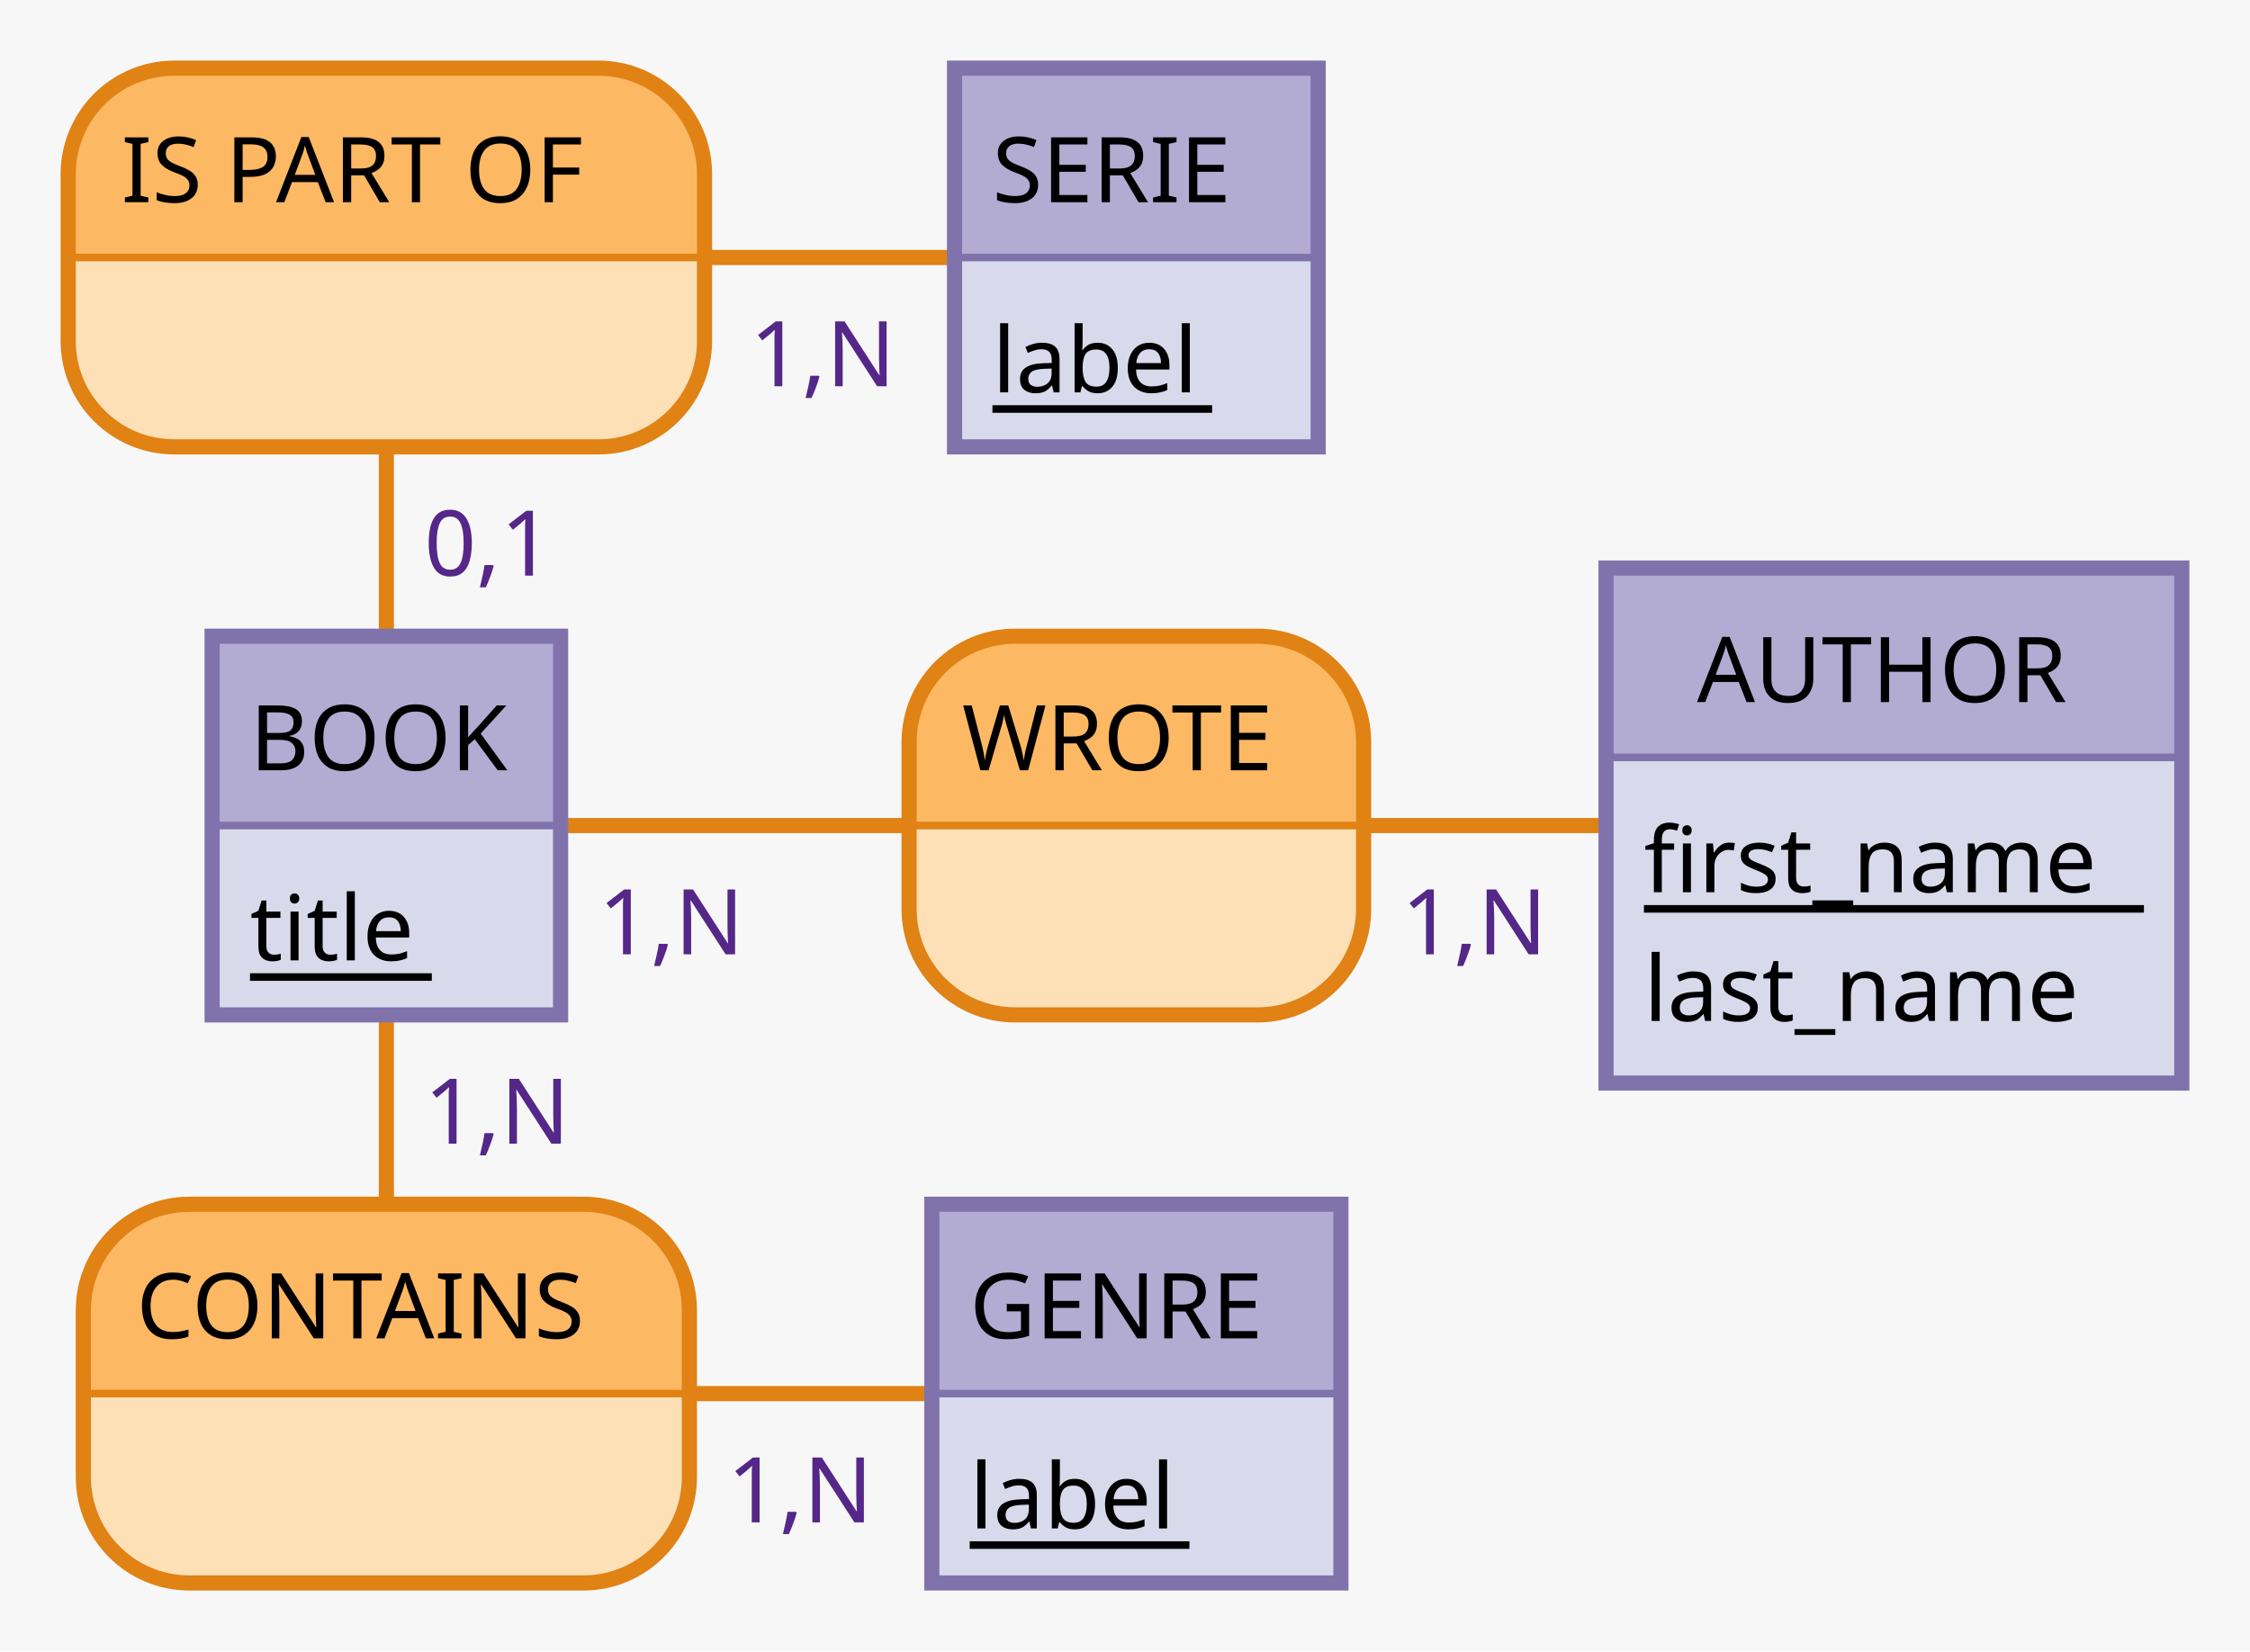
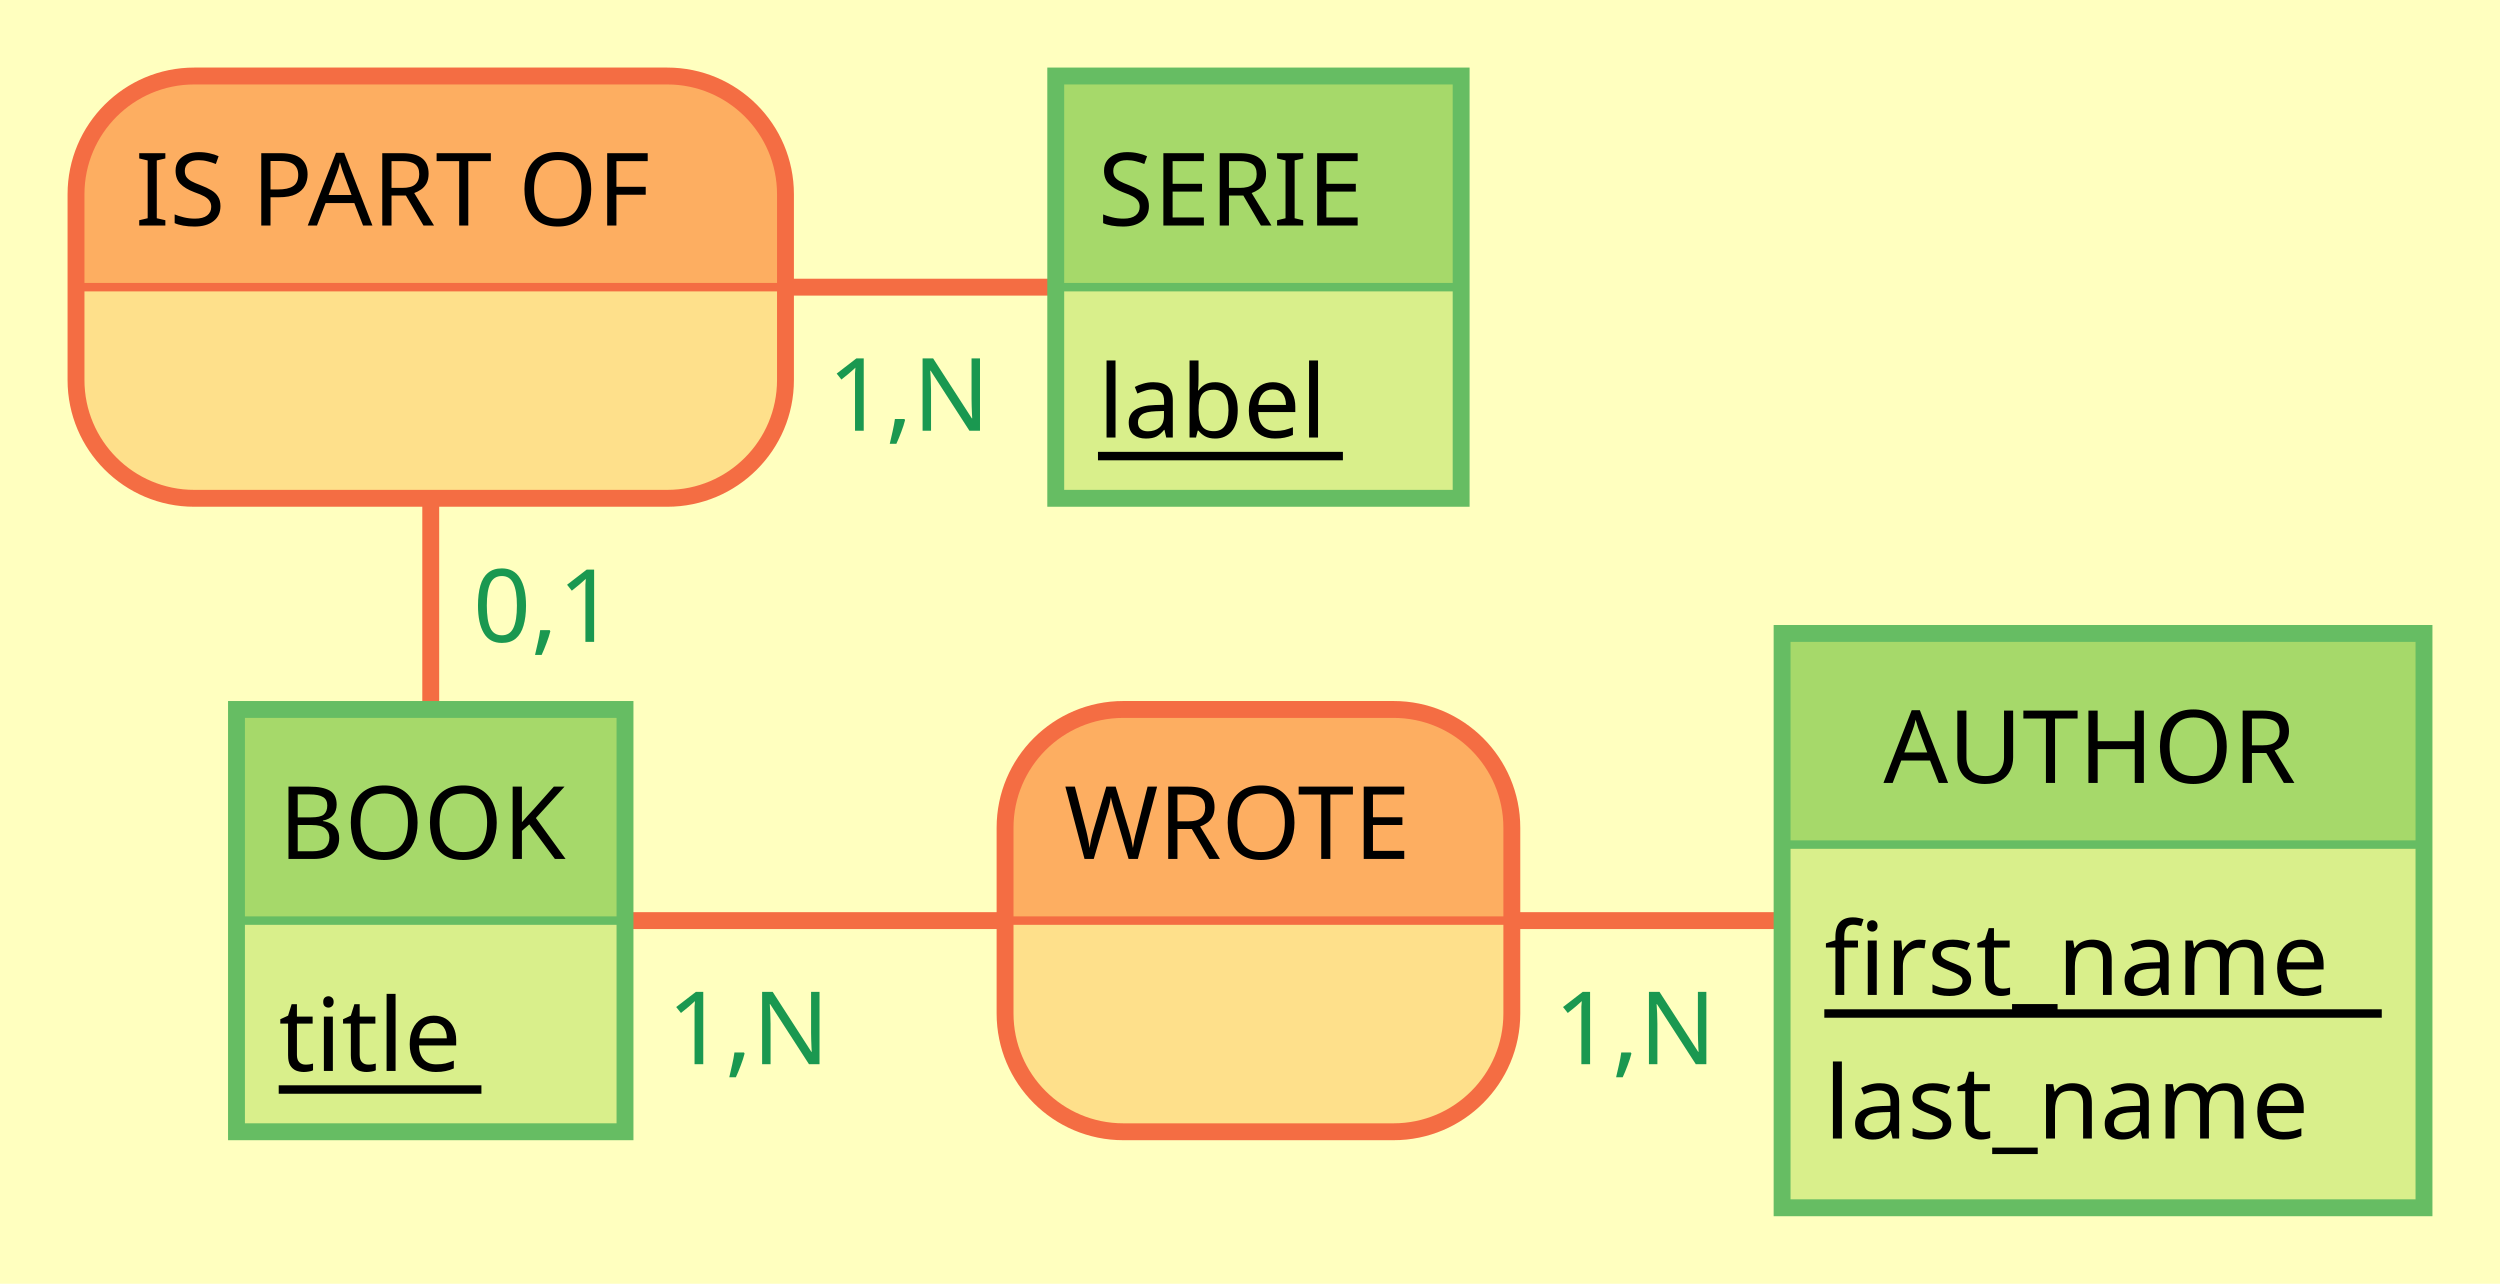
- <svg xmlns="http://www.w3.org/2000/svg" width="297" height="218" view_box="0 0 297 218">\n\n<rect id="frame" x="0" y="0" width="297" height="218" fill="#f7f7f7" stroke="none" stroke-width="0" />
-   <line x1="150" y1="184" x2="51" y2="184" stroke="#e08214" stroke-width="2" />
-   <text x="96" y="201.0" fill="#542788" font-family="Verdana" font-size="12">1,N</text>
-   <line x1="51" y1="109" x2="51" y2="184" stroke="#e08214" stroke-width="2" />
-   <text x="56.0" y="151" fill="#542788" font-family="Verdana" font-size="12">1,N</text>
-   <g id="association-CONTAINS">
-     <path d="M 77 159 a 14 14 90 0 1 14 14 V 184 h -80 V 173 a 14 14 90 0 1 14 -14" fill="#fdb863" stroke="#fdb863" stroke-width="0" />
-     <path d="M 91 184.0 v 11 a 14 14 90 0 1 -14 14 H 25 a 14 14 90 0 1 -14 -14 V 184.0 H 80" fill="#fee0b6" stroke="#fee0b6" stroke-width="0" />
-     <rect x="11" y="159" width="80" height="50" fill="none" rx="14" stroke="#e08214" stroke-width="2" />
-     <line x1="11" y1="184" x2="91" y2="184" stroke="#e08214" stroke-width="1" />
-     <text x="18" y="176.7" fill="#000000" font-family="Verdana" font-size="12">CONTAINS</text>
-   </g>
-   <line x1="150" y1="34" x2="51" y2="34" stroke="#e08214" stroke-width="2" />
-   <text x="99" y="51.0" fill="#542788" font-family="Verdana" font-size="12">1,N</text>
-   <line x1="51" y1="109" x2="51" y2="34" stroke="#e08214" stroke-width="2" />
-   <text x="56.0" y="76" fill="#542788" font-family="Verdana" font-size="12">0,1</text>
+ <svg xmlns="http://www.w3.org/2000/svg" width="296" height="152" view_box="0 0 296 152">\n\n<rect id="frame" x="0" y="0" width="296" height="152" fill="#ffffbf" stroke="none" stroke-width="0" />
+   <line x1="149" y1="34" x2="51" y2="34" stroke="#f46d43" stroke-width="2" />
+   <text x="98" y="51.0" fill="#1a9850" font-family="Verdana" font-size="12">1,N</text>
+   <line x1="51" y1="109" x2="51" y2="34" stroke="#f46d43" stroke-width="2" />
+   <text x="56.0" y="76" fill="#1a9850" font-family="Verdana" font-size="12">0,1</text>
  <g id="association-IS PART OF">
-     <path d="M 79 9 a 14 14 90 0 1 14 14 V 34 h -84 V 23 a 14 14 90 0 1 14 -14" fill="#fdb863" stroke="#fdb863" stroke-width="0" />
-     <path d="M 93 34.0 v 11 a 14 14 90 0 1 -14 14 H 23 a 14 14 90 0 1 -14 -14 V 34.0 H 84" fill="#fee0b6" stroke="#fee0b6" stroke-width="0" />
-     <rect x="9" y="9" width="84" height="50" fill="none" rx="14" stroke="#e08214" stroke-width="2" />
-     <line x1="9" y1="34" x2="93" y2="34" stroke="#e08214" stroke-width="1" />
+     <path d="M 79 9 a 14 14 90 0 1 14 14 V 34 h -84 V 23 a 14 14 90 0 1 14 -14" fill="#fdae61" stroke="#fdae61" stroke-width="0" />
+     <path d="M 93 34.0 v 11 a 14 14 90 0 1 -14 14 H 23 a 14 14 90 0 1 -14 -14 V 34.0 H 84" fill="#fee08b" stroke="#fee08b" stroke-width="0" />
+     <rect x="9" y="9" width="84" height="50" fill="none" rx="14" stroke="#f46d43" stroke-width="2" />
+     <line x1="9" y1="34" x2="93" y2="34" stroke="#f46d43" stroke-width="1" />
    <text x="16" y="26.7" fill="#000000" font-family="Verdana" font-size="12">IS PART OF</text>
  </g>
-   <line x1="51" y1="109" x2="150" y2="109" stroke="#e08214" stroke-width="2" />
-   <text x="79" y="126.0" fill="#542788" font-family="Verdana" font-size="12">1,N</text>
-   <line x1="250" y1="109" x2="150" y2="109" stroke="#e08214" stroke-width="2" />
-   <text x="185" y="126.0" fill="#542788" font-family="Verdana" font-size="12">1,N</text>
+   <line x1="51" y1="109" x2="149" y2="109" stroke="#f46d43" stroke-width="2" />
+   <text x="79" y="126.0" fill="#1a9850" font-family="Verdana" font-size="12">1,N</text>
+   <line x1="249" y1="109" x2="149" y2="109" stroke="#f46d43" stroke-width="2" />
+   <text x="184" y="126.0" fill="#1a9850" font-family="Verdana" font-size="12">1,N</text>
  <g id="association-WROTE">
-     <path d="M 166 84 a 14 14 90 0 1 14 14 V 109 h -60 V 98 a 14 14 90 0 1 14 -14" fill="#fdb863" stroke="#fdb863" stroke-width="0" />
-     <path d="M 180 109.0 v 11 a 14 14 90 0 1 -14 14 H 134 a 14 14 90 0 1 -14 -14 V 109.0 H 60" fill="#fee0b6" stroke="#fee0b6" stroke-width="0" />
-     <rect x="120" y="84" width="60" height="50" fill="none" rx="14" stroke="#e08214" stroke-width="2" />
-     <line x1="120" y1="109" x2="180" y2="109" stroke="#e08214" stroke-width="1" />
-     <text x="127" y="101.7" fill="#000000" font-family="Verdana" font-size="12">WROTE</text>
-   </g>
-   <g id="entity-GENRE">
-     <g id="frame-GENRE">
-       <rect x="123" y="159" width="54" height="25" fill="#b2abd2" stroke="#b2abd2" stroke-width="0" />
-       <rect x="123" y="184.0" width="54" height="25" fill="#d8daeb" stroke="#d8daeb" stroke-width="0" />
-       <rect x="123" y="159" width="54" height="50" fill="none" stroke="#8073ac" stroke-width="2" />
-       <line x1="123" y1="184" x2="177" y2="184" stroke="#8073ac" stroke-width="1" />
-     </g>
-     <text x="128" y="176.7" fill="#000000" font-family="Verdana" font-size="12">GENRE</text>
-     <text x="128" y="201.8" fill="#000000" font-family="Verdana" font-size="12">label</text>
-     <line x1="128" y1="204" x2="157" y2="204" stroke="#000000" stroke-width="1" />
+     <path d="M 165 84 a 14 14 90 0 1 14 14 V 109 h -60 V 98 a 14 14 90 0 1 14 -14" fill="#fdae61" stroke="#fdae61" stroke-width="0" />
+     <path d="M 179 109.0 v 11 a 14 14 90 0 1 -14 14 H 133 a 14 14 90 0 1 -14 -14 V 109.0 H 60" fill="#fee08b" stroke="#fee08b" stroke-width="0" />
+     <rect x="119" y="84" width="60" height="50" fill="none" rx="14" stroke="#f46d43" stroke-width="2" />
+     <line x1="119" y1="109" x2="179" y2="109" stroke="#f46d43" stroke-width="1" />
+     <text x="126" y="101.7" fill="#000000" font-family="Verdana" font-size="12">WROTE</text>
  </g>
  <g id="entity-SERIE">
    <g id="frame-SERIE">
-       <rect x="126" y="9" width="48" height="25" fill="#b2abd2" stroke="#b2abd2" stroke-width="0" />
-       <rect x="126" y="34.0" width="48" height="25" fill="#d8daeb" stroke="#d8daeb" stroke-width="0" />
-       <rect x="126" y="9" width="48" height="50" fill="none" stroke="#8073ac" stroke-width="2" />
-       <line x1="126" y1="34" x2="174" y2="34" stroke="#8073ac" stroke-width="1" />
+       <rect x="125" y="9" width="48" height="25" fill="#a6d96a" stroke="#a6d96a" stroke-width="0" />
+       <rect x="125" y="34.0" width="48" height="25" fill="#d9ef8b" stroke="#d9ef8b" stroke-width="0" />
+       <rect x="125" y="9" width="48" height="50" fill="none" stroke="#66bd63" stroke-width="2" />
+       <line x1="125" y1="34" x2="173" y2="34" stroke="#66bd63" stroke-width="1" />
    </g>
-     <text x="131" y="26.7" fill="#000000" font-family="Verdana" font-size="12">SERIE</text>
-     <text x="131" y="51.8" fill="#000000" font-family="Verdana" font-size="12">label</text>
-     <line x1="131" y1="54" x2="160" y2="54" stroke="#000000" stroke-width="1" />
+     <text x="130" y="26.7" fill="#000000" font-family="Verdana" font-size="12">SERIE</text>
+     <text x="130" y="51.8" fill="#000000" font-family="Verdana" font-size="12">label</text>
+     <line x1="130" y1="54" x2="159" y2="54" stroke="#000000" stroke-width="1" />
  </g>
  <g id="entity-BOOK">
    <g id="frame-BOOK">
-       <rect x="28" y="84" width="46" height="25" fill="#b2abd2" stroke="#b2abd2" stroke-width="0" />
-       <rect x="28" y="109.0" width="46" height="25" fill="#d8daeb" stroke="#d8daeb" stroke-width="0" />
-       <rect x="28" y="84" width="46" height="50" fill="none" stroke="#8073ac" stroke-width="2" />
-       <line x1="28" y1="109" x2="74" y2="109" stroke="#8073ac" stroke-width="1" />
+       <rect x="28" y="84" width="46" height="25" fill="#a6d96a" stroke="#a6d96a" stroke-width="0" />
+       <rect x="28" y="109.0" width="46" height="25" fill="#d9ef8b" stroke="#d9ef8b" stroke-width="0" />
+       <rect x="28" y="84" width="46" height="50" fill="none" stroke="#66bd63" stroke-width="2" />
+       <line x1="28" y1="109" x2="74" y2="109" stroke="#66bd63" stroke-width="1" />
    </g>
    <text x="33" y="101.7" fill="#000000" font-family="Verdana" font-size="12">BOOK</text>
    <text x="33" y="126.8" fill="#000000" font-family="Verdana" font-size="12">title</text>
    <line x1="33" y1="129" x2="57" y2="129" stroke="#000000" stroke-width="1" />
  </g>
  <g id="entity-AUTHOR">
    <g id="frame-AUTHOR">
-       <rect x="212" y="75" width="76" height="25" fill="#b2abd2" stroke="#b2abd2" stroke-width="0" />
-       <rect x="212" y="100.0" width="76" height="43" fill="#d8daeb" stroke="#d8daeb" stroke-width="0" />
-       <rect x="212" y="75" width="76" height="68" fill="none" stroke="#8073ac" stroke-width="2" />
-       <line x1="212" y1="100" x2="288" y2="100" stroke="#8073ac" stroke-width="1" />
+       <rect x="211" y="75" width="76" height="25" fill="#a6d96a" stroke="#a6d96a" stroke-width="0" />
+       <rect x="211" y="100.0" width="76" height="43" fill="#d9ef8b" stroke="#d9ef8b" stroke-width="0" />
+       <rect x="211" y="75" width="76" height="68" fill="none" stroke="#66bd63" stroke-width="2" />
+       <line x1="211" y1="100" x2="287" y2="100" stroke="#66bd63" stroke-width="1" />
    </g>
-     <text x="224" y="92.7" fill="#000000" font-family="Verdana" font-size="12">AUTHOR</text>
-     <text x="217" y="117.8" fill="#000000" font-family="Verdana" font-size="12">first_name</text>
-     <line x1="217" y1="120" x2="283" y2="120" stroke="#000000" stroke-width="1" />
-     <text x="217" y="134.8" fill="#000000" font-family="Verdana" font-size="12">last_name</text>
+     <text x="223" y="92.7" fill="#000000" font-family="Verdana" font-size="12">AUTHOR</text>
+     <text x="216" y="117.8" fill="#000000" font-family="Verdana" font-size="12">first_name</text>
+     <line x1="216" y1="120" x2="282" y2="120" stroke="#000000" stroke-width="1" />
+     <text x="216" y="134.8" fill="#000000" font-family="Verdana" font-size="12">last_name</text>
  </g>
</svg>
